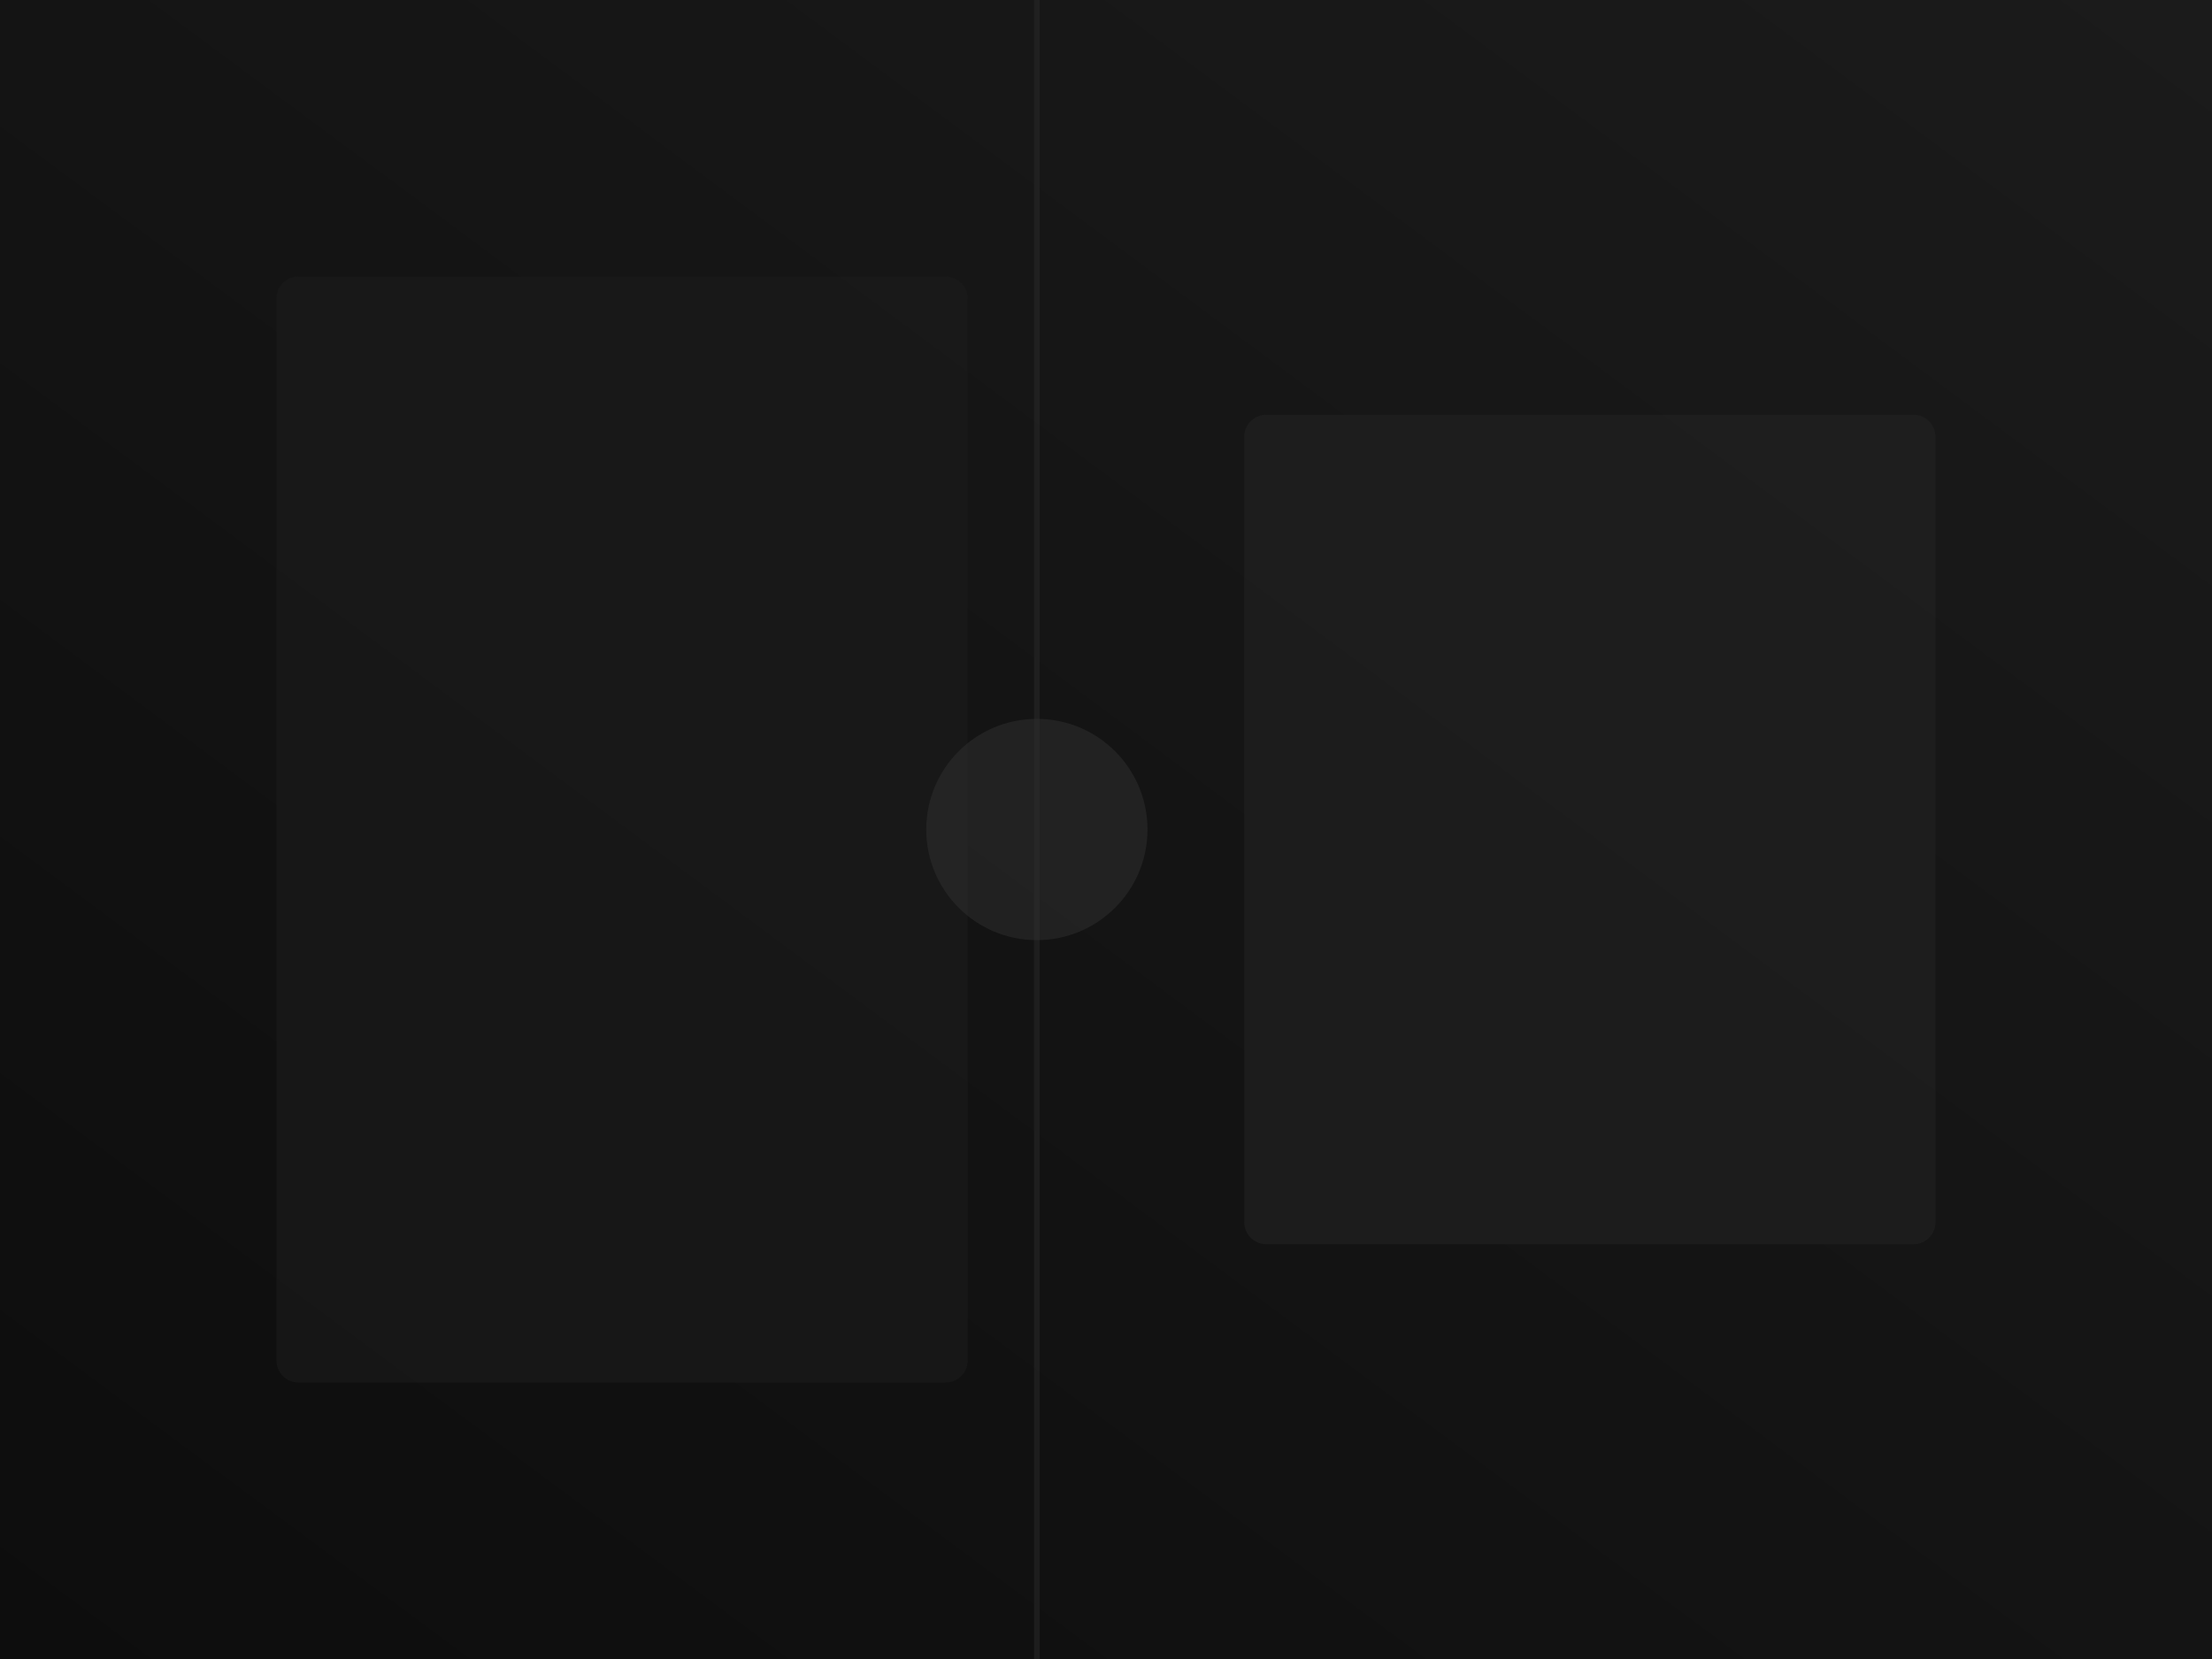
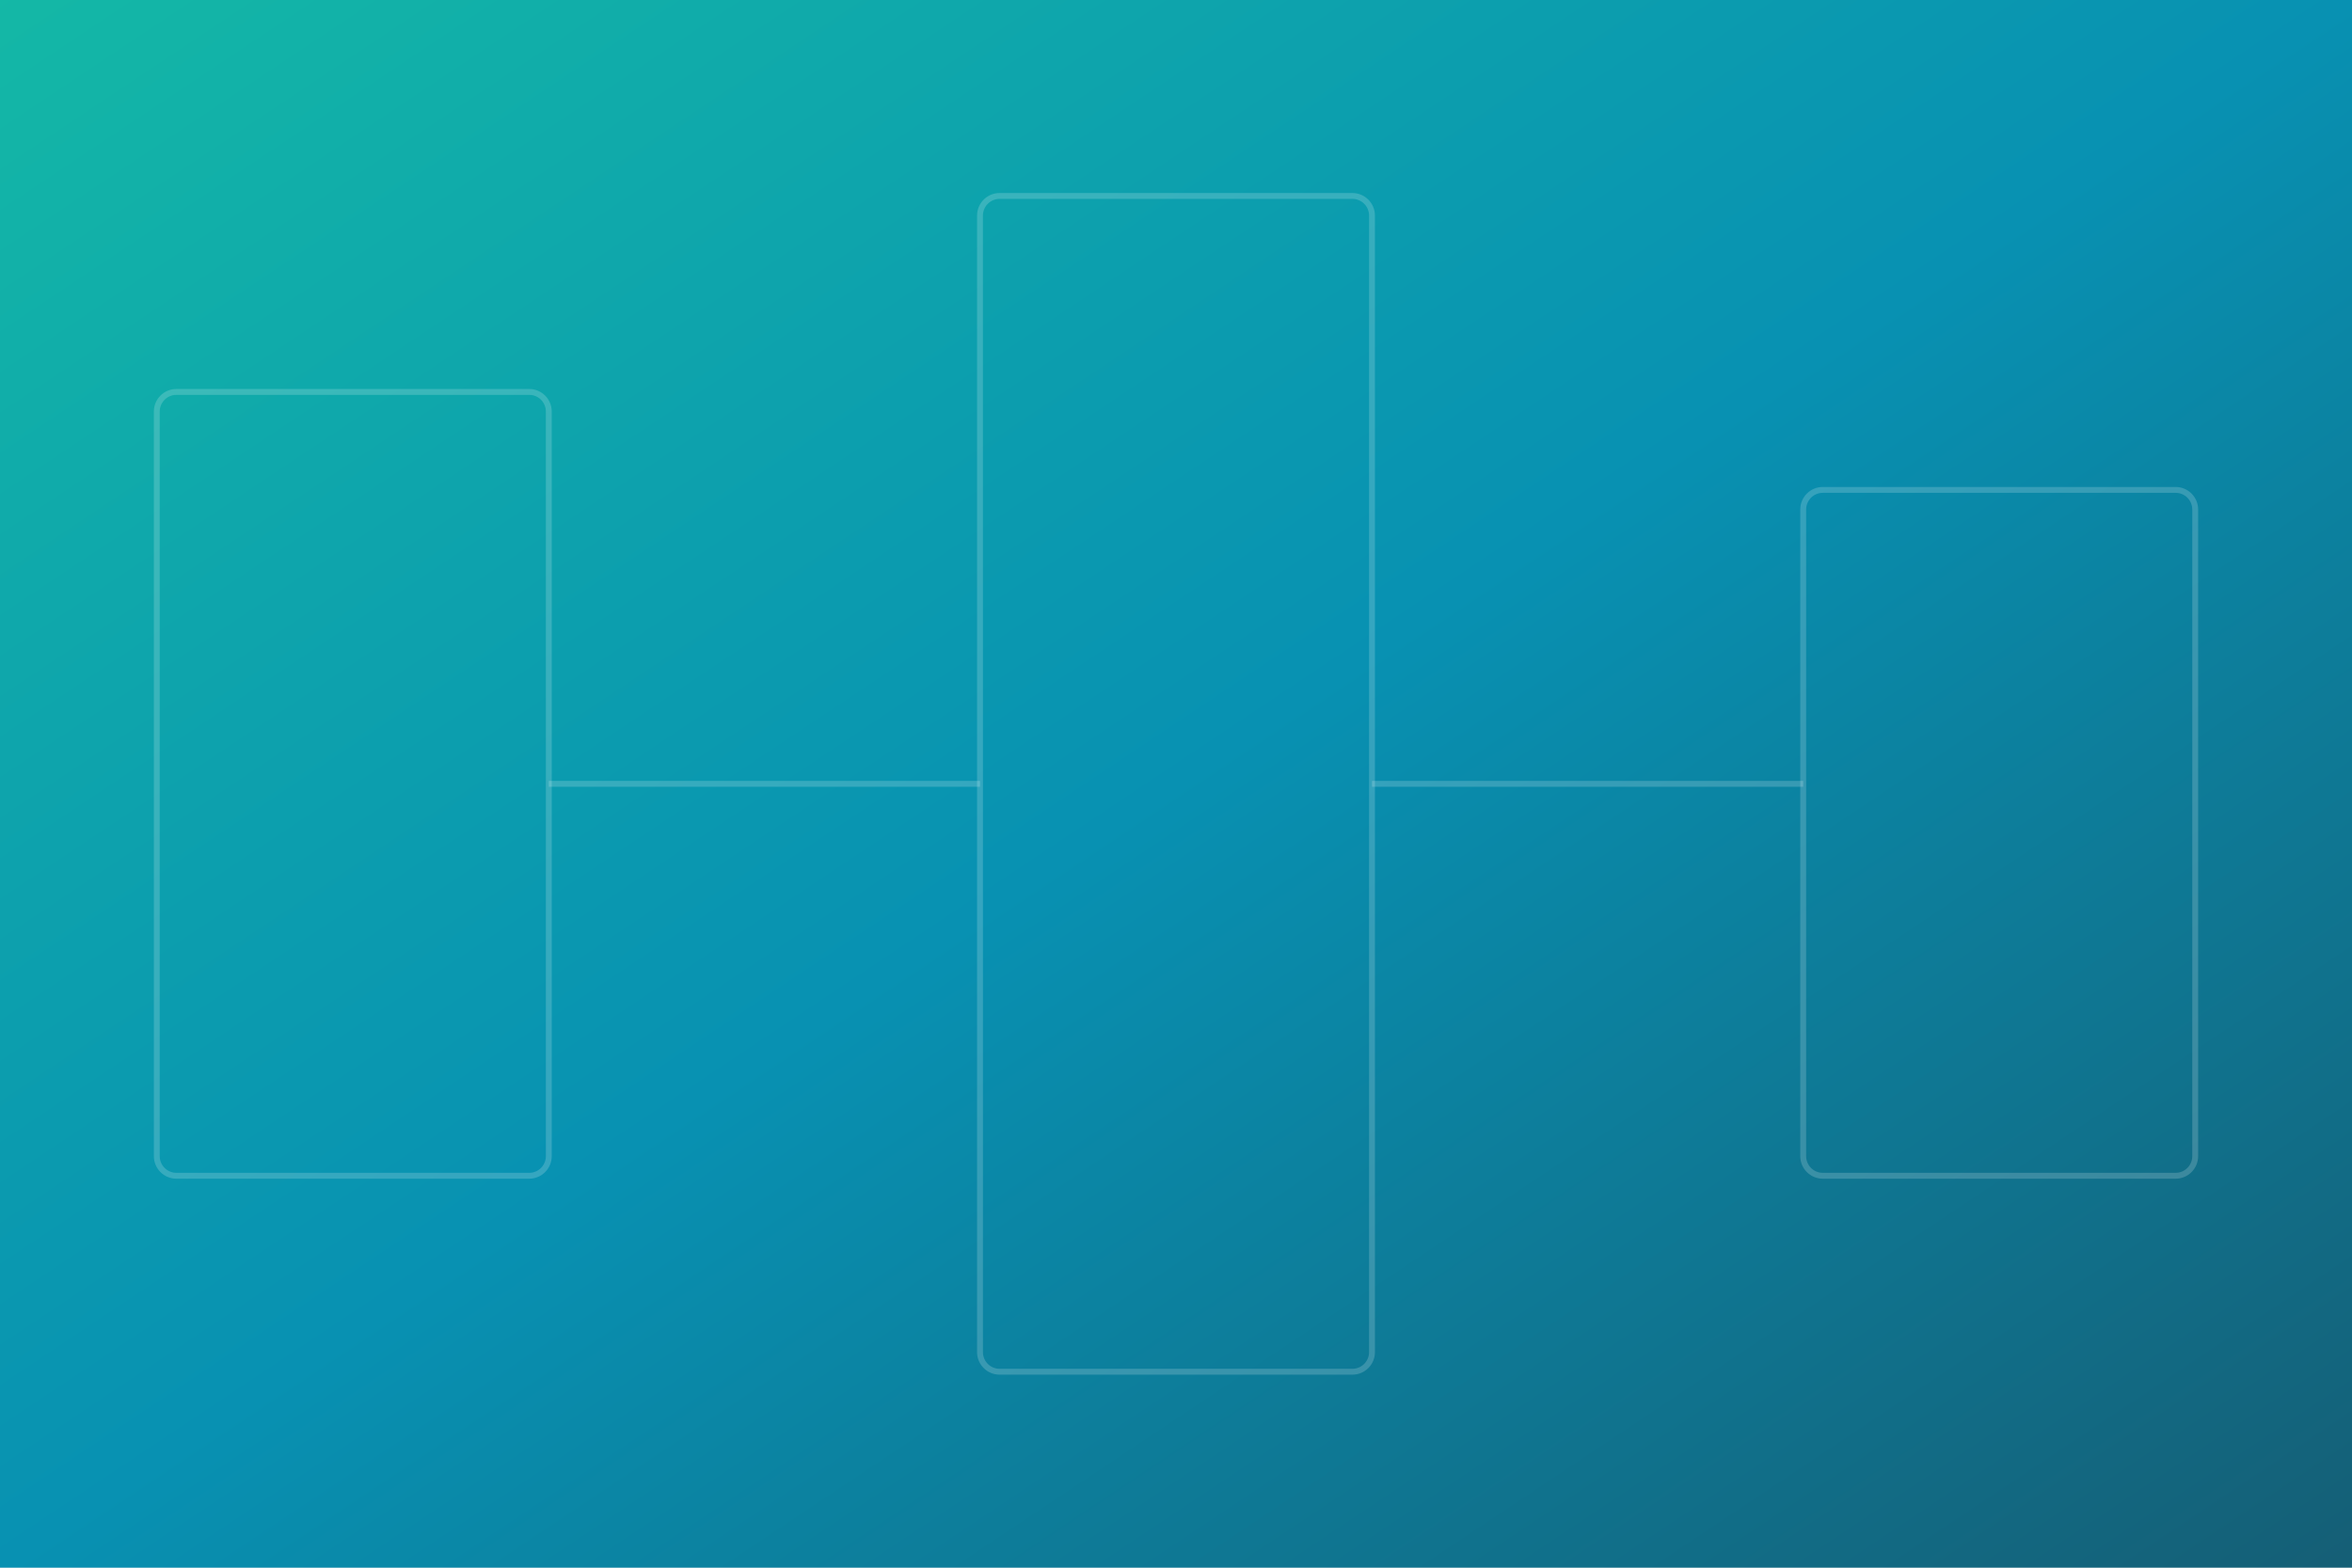
- <svg xmlns="http://www.w3.org/2000/svg" viewBox="0 0 800 600">
+ <svg xmlns="http://www.w3.org/2000/svg" viewBox="0 0 1200 800" preserveAspectRatio="xMidYMid slice">
  <defs>
-     <linearGradient id="g3bg" x1="0%" y1="100%" x2="100%" y2="0%">
-       <stop offset="0%" style="stop-color:#0d0d0d" />
-       <stop offset="100%" style="stop-color:#1b1b1b" />
+     <linearGradient id="bg-gallery-gallery-03-svg" x1="0" y1="0" x2="1" y2="1">
+       <stop offset="0" stop-color="#14b8a6" />
+       <stop offset=".5" stop-color="#0891b2" />
+       <stop offset="1" stop-color="#155e75" />
    </linearGradient>
  </defs>
-   <rect width="800" height="600" fill="url(#g3bg)" />
-   <rect x="100" y="100" width="250" height="400" rx="8" fill="#1a1a1a" opacity="0.7" />
-   <rect x="450" y="150" width="250" height="300" rx="8" fill="#222" opacity="0.6" />
-   <line x1="375" y1="0" x2="375" y2="600" stroke="#2a2a2a" stroke-width="2" opacity="0.5" />
-   <circle cx="375" cy="300" r="40" fill="#303030" opacity="0.5" />
+   <rect width="1200" height="800" fill="url(#bg-gallery-gallery-03-svg)" />
+   <g fill="none" stroke="#fff" stroke-opacity=".18" stroke-width="3">
+     <rect x="80" y="200" width="200" height="400" rx="10" />
+     <rect x="500" y="100" width="200" height="600" rx="10" />
+     <rect x="920" y="250" width="200" height="350" rx="10" />
+     <path d="M280 400 L500 400" />
+     <path d="M700 400 L920 400" />
+   </g>
</svg>
